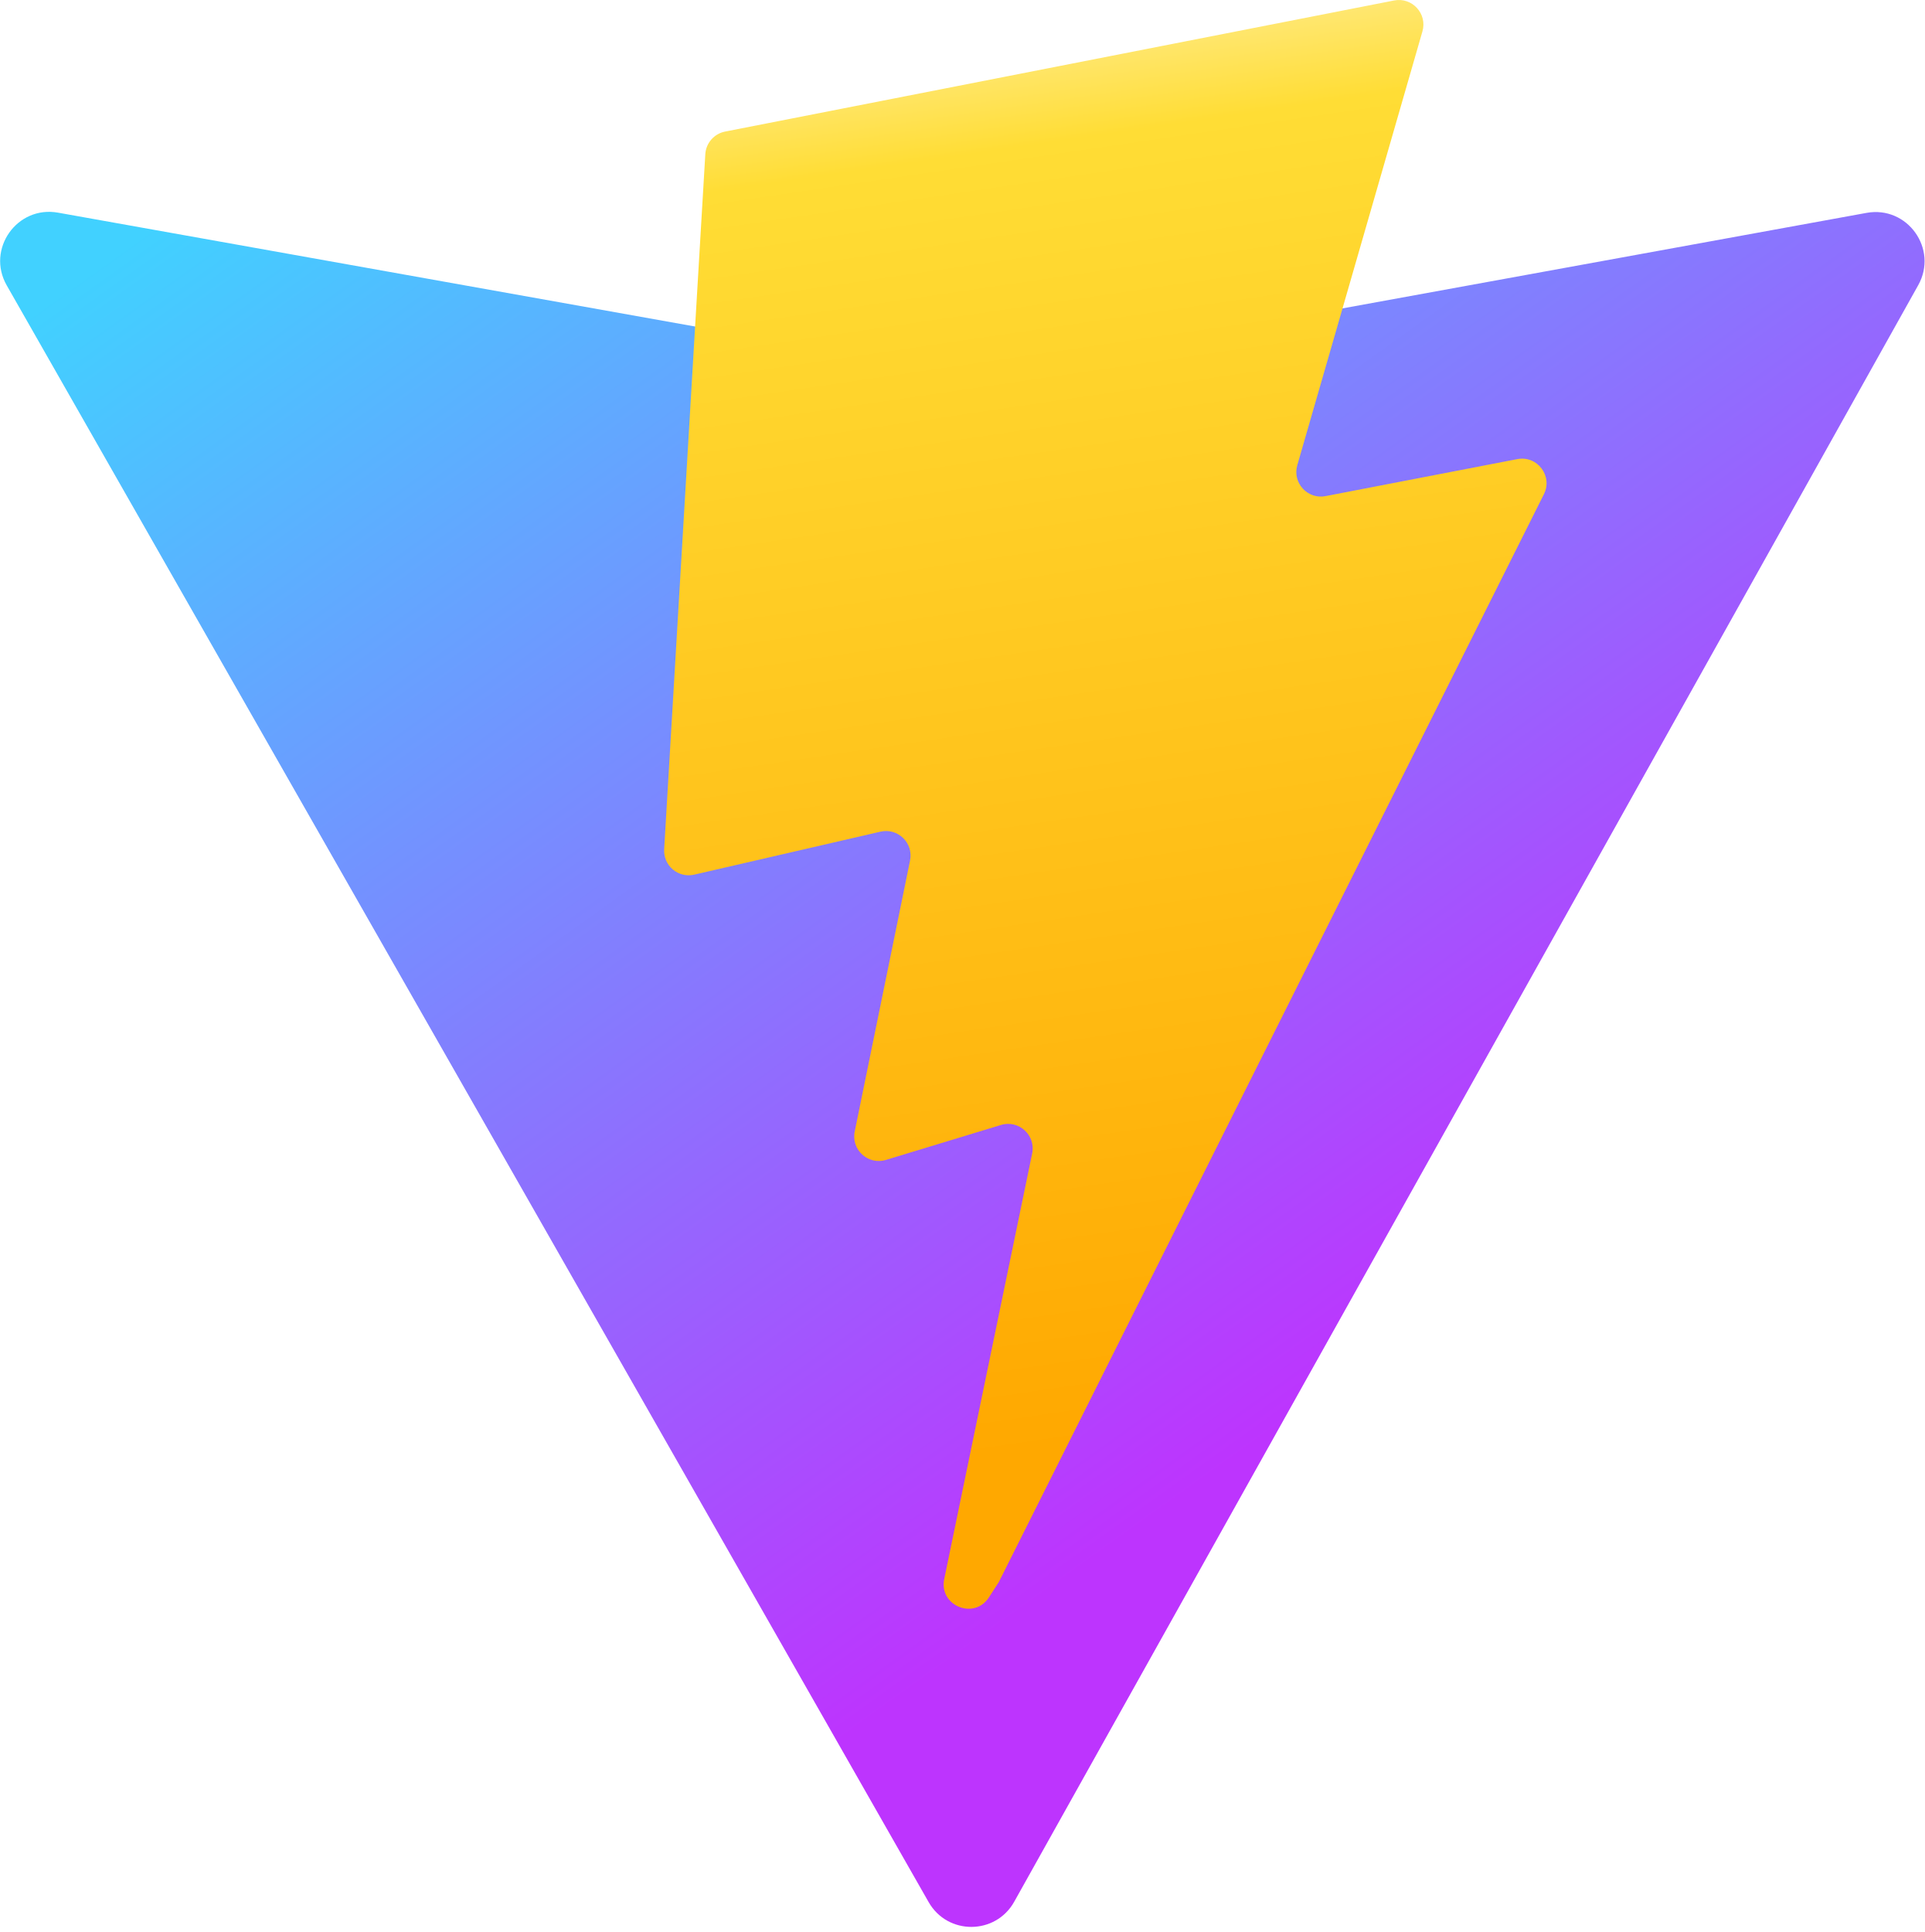
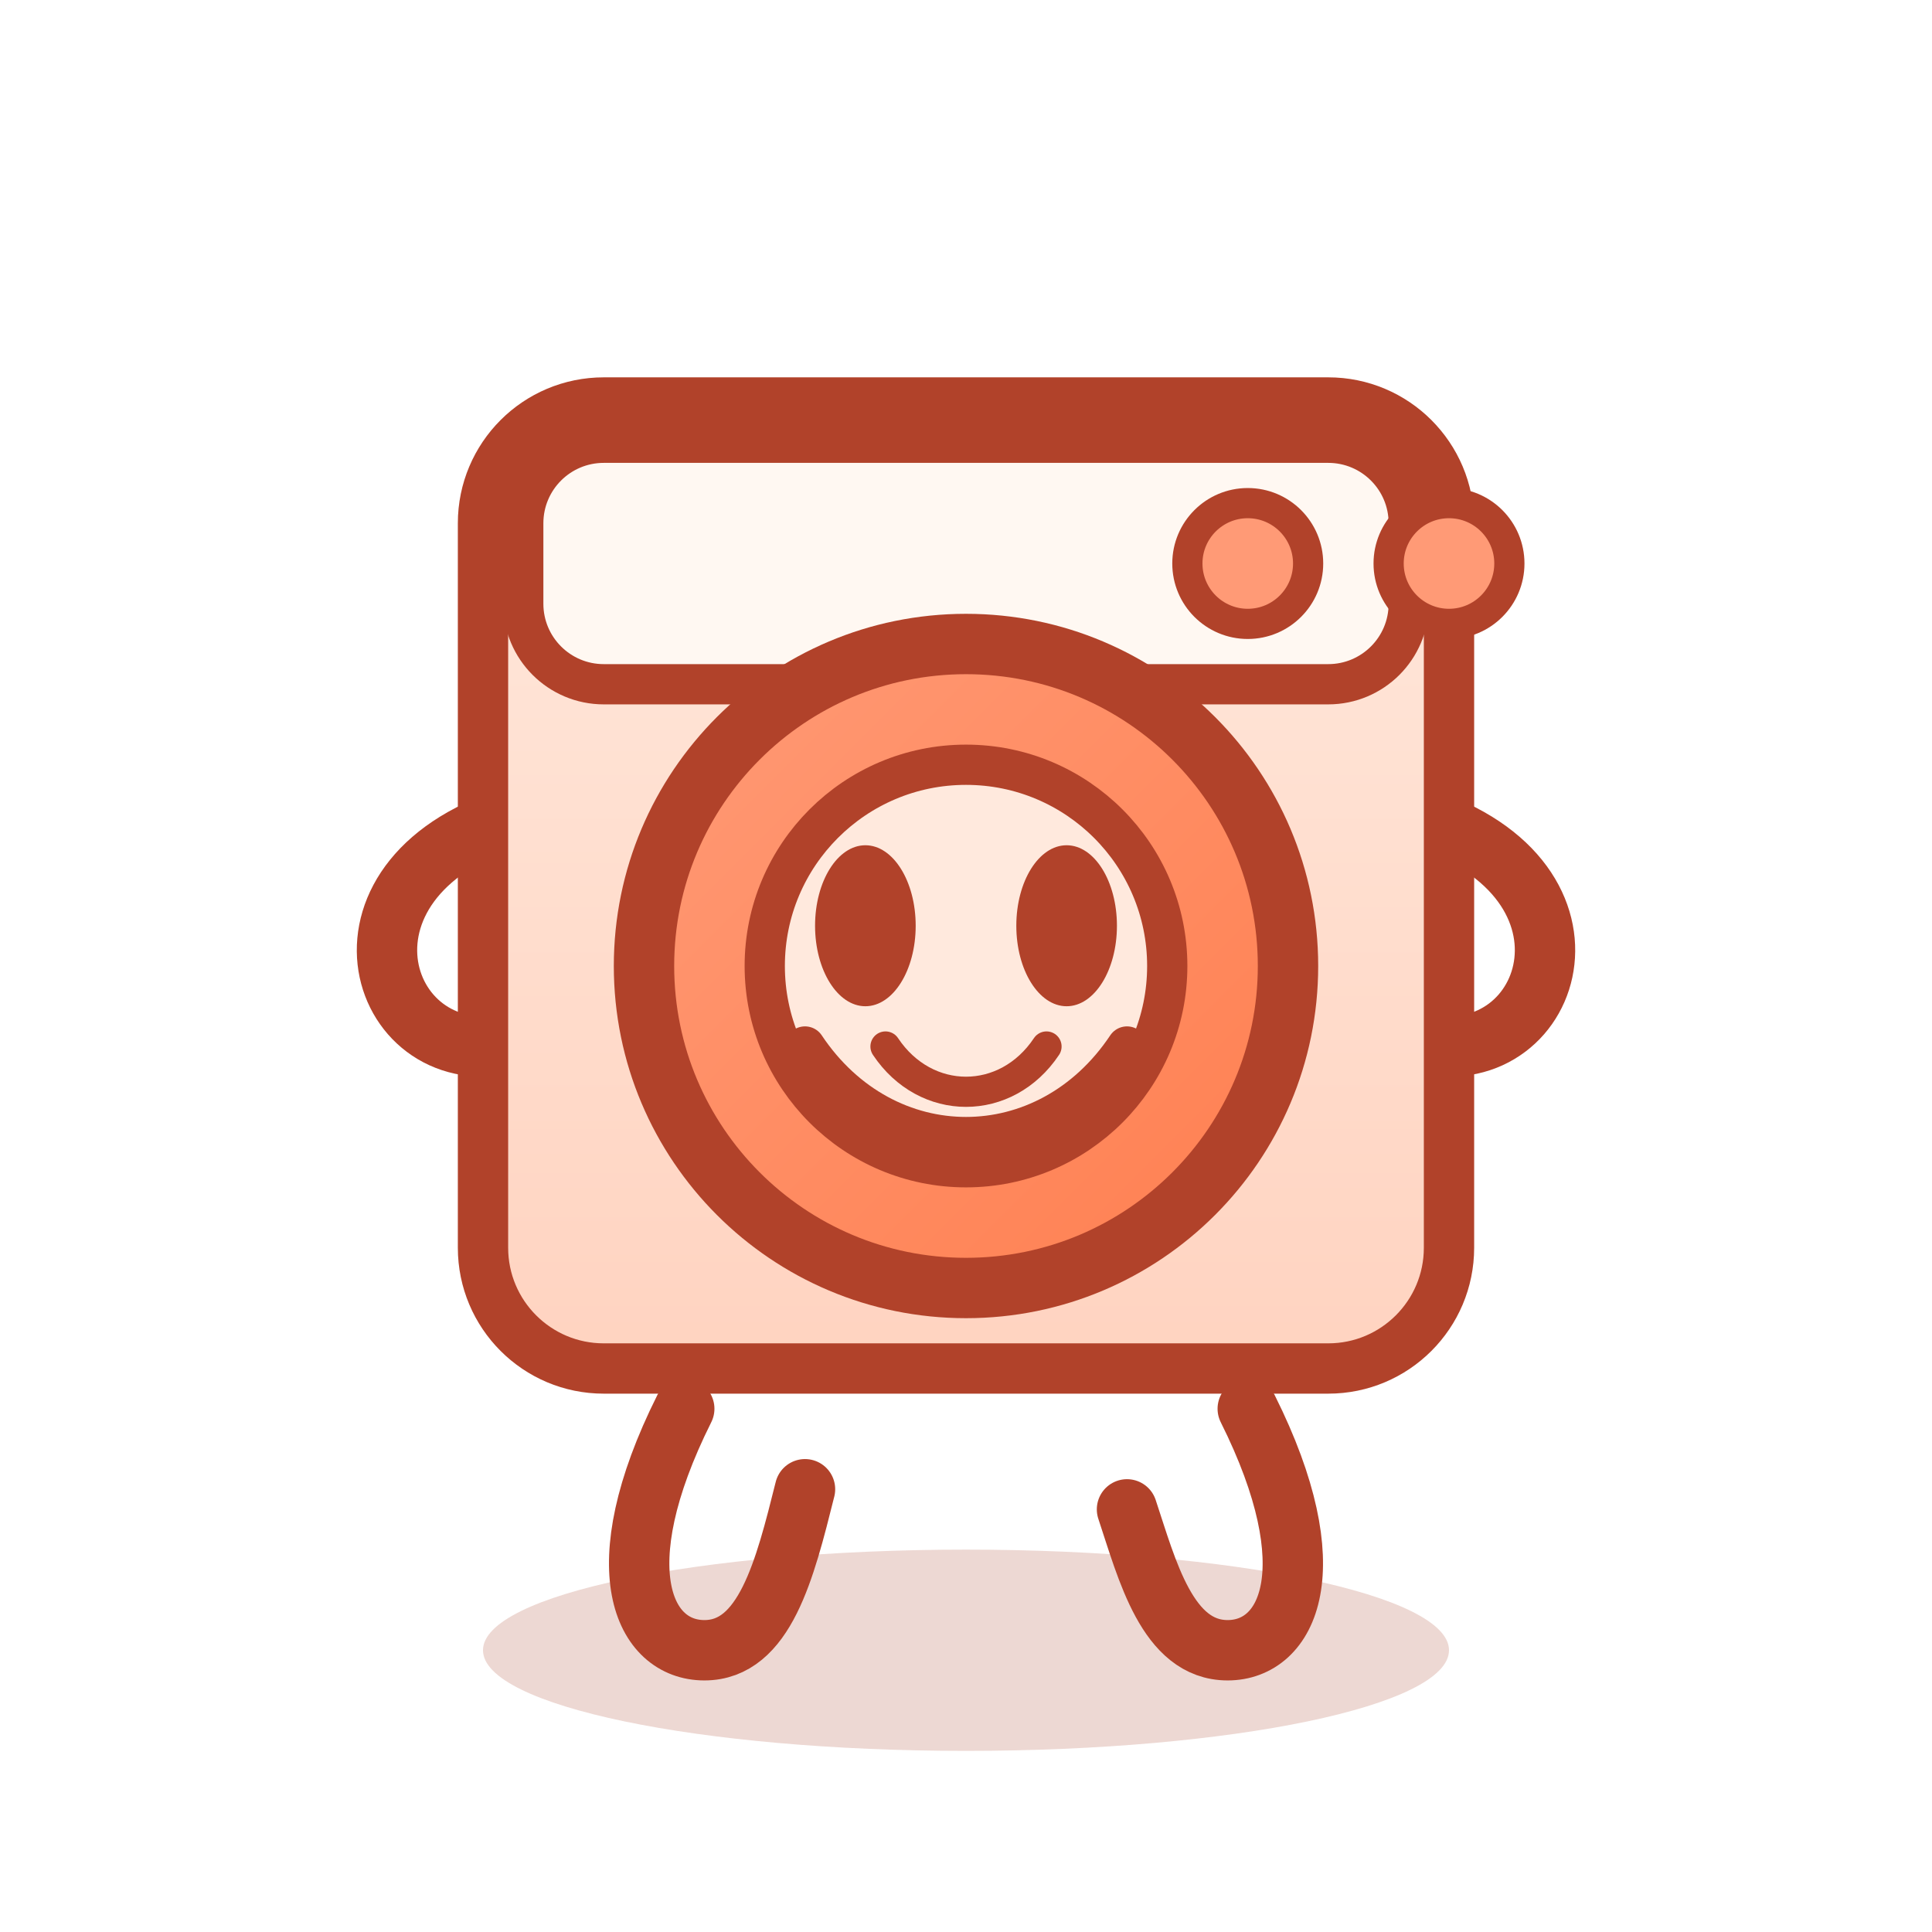
- <svg xmlns="http://www.w3.org/2000/svg" aria-hidden="true" role="img" class="iconify iconify--logos" width="31.88" height="32" preserveAspectRatio="xMidYMid meet" viewBox="0 0 256 257">
+ <svg xmlns="http://www.w3.org/2000/svg" viewBox="0 0 96 96" role="img" aria-label="Playful laundry icon">
  <defs>
-     <linearGradient id="IconifyId1813088fe1fbc01fb466" x1="-.828%" x2="57.636%" y1="7.652%" y2="78.411%">
-       <stop offset="0%" stop-color="#41D1FF" />
-       <stop offset="100%" stop-color="#BD34FE" />
+     <linearGradient id="bodyGradient" x1="0%" y1="0%" x2="0%" y2="100%">
+       <stop offset="0%" stop-color="#ffe9dd" />
+       <stop offset="100%" stop-color="#ffd3c0" />
    </linearGradient>
-     <linearGradient id="IconifyId1813088fe1fbc01fb467" x1="43.376%" x2="50.316%" y1="2.242%" y2="89.03%">
-       <stop offset="0%" stop-color="#FFEA83" />
-       <stop offset="8.333%" stop-color="#FFDD35" />
-       <stop offset="100%" stop-color="#FFA800" />
+     <linearGradient id="drumGradient" x1="0%" y1="0%" x2="100%" y2="100%">
+       <stop offset="0%" stop-color="#ff9a76" />
+       <stop offset="100%" stop-color="#ff7f50" />
    </linearGradient>
  </defs>
-   <path fill="url(#IconifyId1813088fe1fbc01fb466)" d="M255.153 37.938L134.897 252.976c-2.483 4.44-8.862 4.466-11.382.048L.875 37.958c-2.746-4.814 1.371-10.646 6.827-9.67l120.385 21.517a6.537 6.537 0 0 0 2.322-.004l117.867-21.483c5.438-.991 9.574 4.796 6.877 9.62Z" />
-   <path fill="url(#IconifyId1813088fe1fbc01fb467)" d="M185.432.063L96.44 17.501a3.268 3.268 0 0 0-2.634 3.014l-5.474 92.456a3.268 3.268 0 0 0 3.997 3.378l24.777-5.718c2.318-.535 4.413 1.507 3.936 3.838l-7.361 36.047c-.495 2.426 1.782 4.5 4.151 3.78l15.304-4.649c2.372-.72 4.652 1.36 4.15 3.788l-11.698 56.621c-.732 3.542 3.979 5.473 5.943 2.437l1.313-2.028l72.516-144.72c1.215-2.423-.88-5.186-3.54-4.672l-25.505 4.922c-2.396.462-4.435-1.77-3.759-4.114l16.646-57.705c.677-2.35-1.37-4.583-3.769-4.113Z" />
+   <ellipse cx="48" cy="82" rx="24" ry="5" fill="#a53a21" opacity="0.2" />
+   <path d="M34 70 C30 78 32 82 35 82 C38 82 39 78 40 74" stroke="#b1422a" stroke-width="3" stroke-linecap="round" fill="none" />
+   <path d="M62 70 C66 78 64 82 61 82 C58 82 57 78 56 75" stroke="#b1422a" stroke-width="3" stroke-linecap="round" fill="none" />
+   <path d="M28 40 C16 42 18 52 24 52 C30 52 30 44 34 45" stroke="#b1422a" stroke-width="3" stroke-linecap="round" fill="none" />
+   <path d="M68 40 C80 42 78 52 72 52 C66 52 66 44 62 45" stroke="#b1422a" stroke-width="3" stroke-linecap="round" fill="none" />
+   <rect x="24" y="20" width="48" height="48" rx="6" fill="url(#bodyGradient)" stroke="#b1422a" stroke-width="2.5" />
+   <rect x="26" y="22" width="44" height="12" rx="4" fill="#fff8f2" stroke="#b1422a" stroke-width="2" />
+   <circle cx="62" cy="28" r="3" fill="#ff9a76" stroke="#b1422a" stroke-width="1.5" />
+   <circle cx="72" cy="28" r="3" fill="#ff9a76" stroke="#b1422a" stroke-width="1.5" />
+   <circle cx="48" cy="48" r="16" fill="url(#drumGradient)" stroke="#b1422a" stroke-width="3" />
+   <circle cx="48" cy="48" r="10" fill="#ffe9dd" stroke="#b1422a" stroke-width="2" />
+   <ellipse cx="43" cy="46" rx="2.5" ry="4" fill="#b1422a" />
+   <ellipse cx="53" cy="46" rx="2.5" ry="4" fill="#b1422a" />
+   <path d="M40 52 C44 58 52 58 56 52" stroke="#b1422a" stroke-width="2" stroke-linecap="round" fill="none" />
+   <path d="M44 52 C46 55 50 55 52 52" fill="none" stroke="#b1422a" stroke-width="1.5" stroke-linecap="round" />
</svg>
